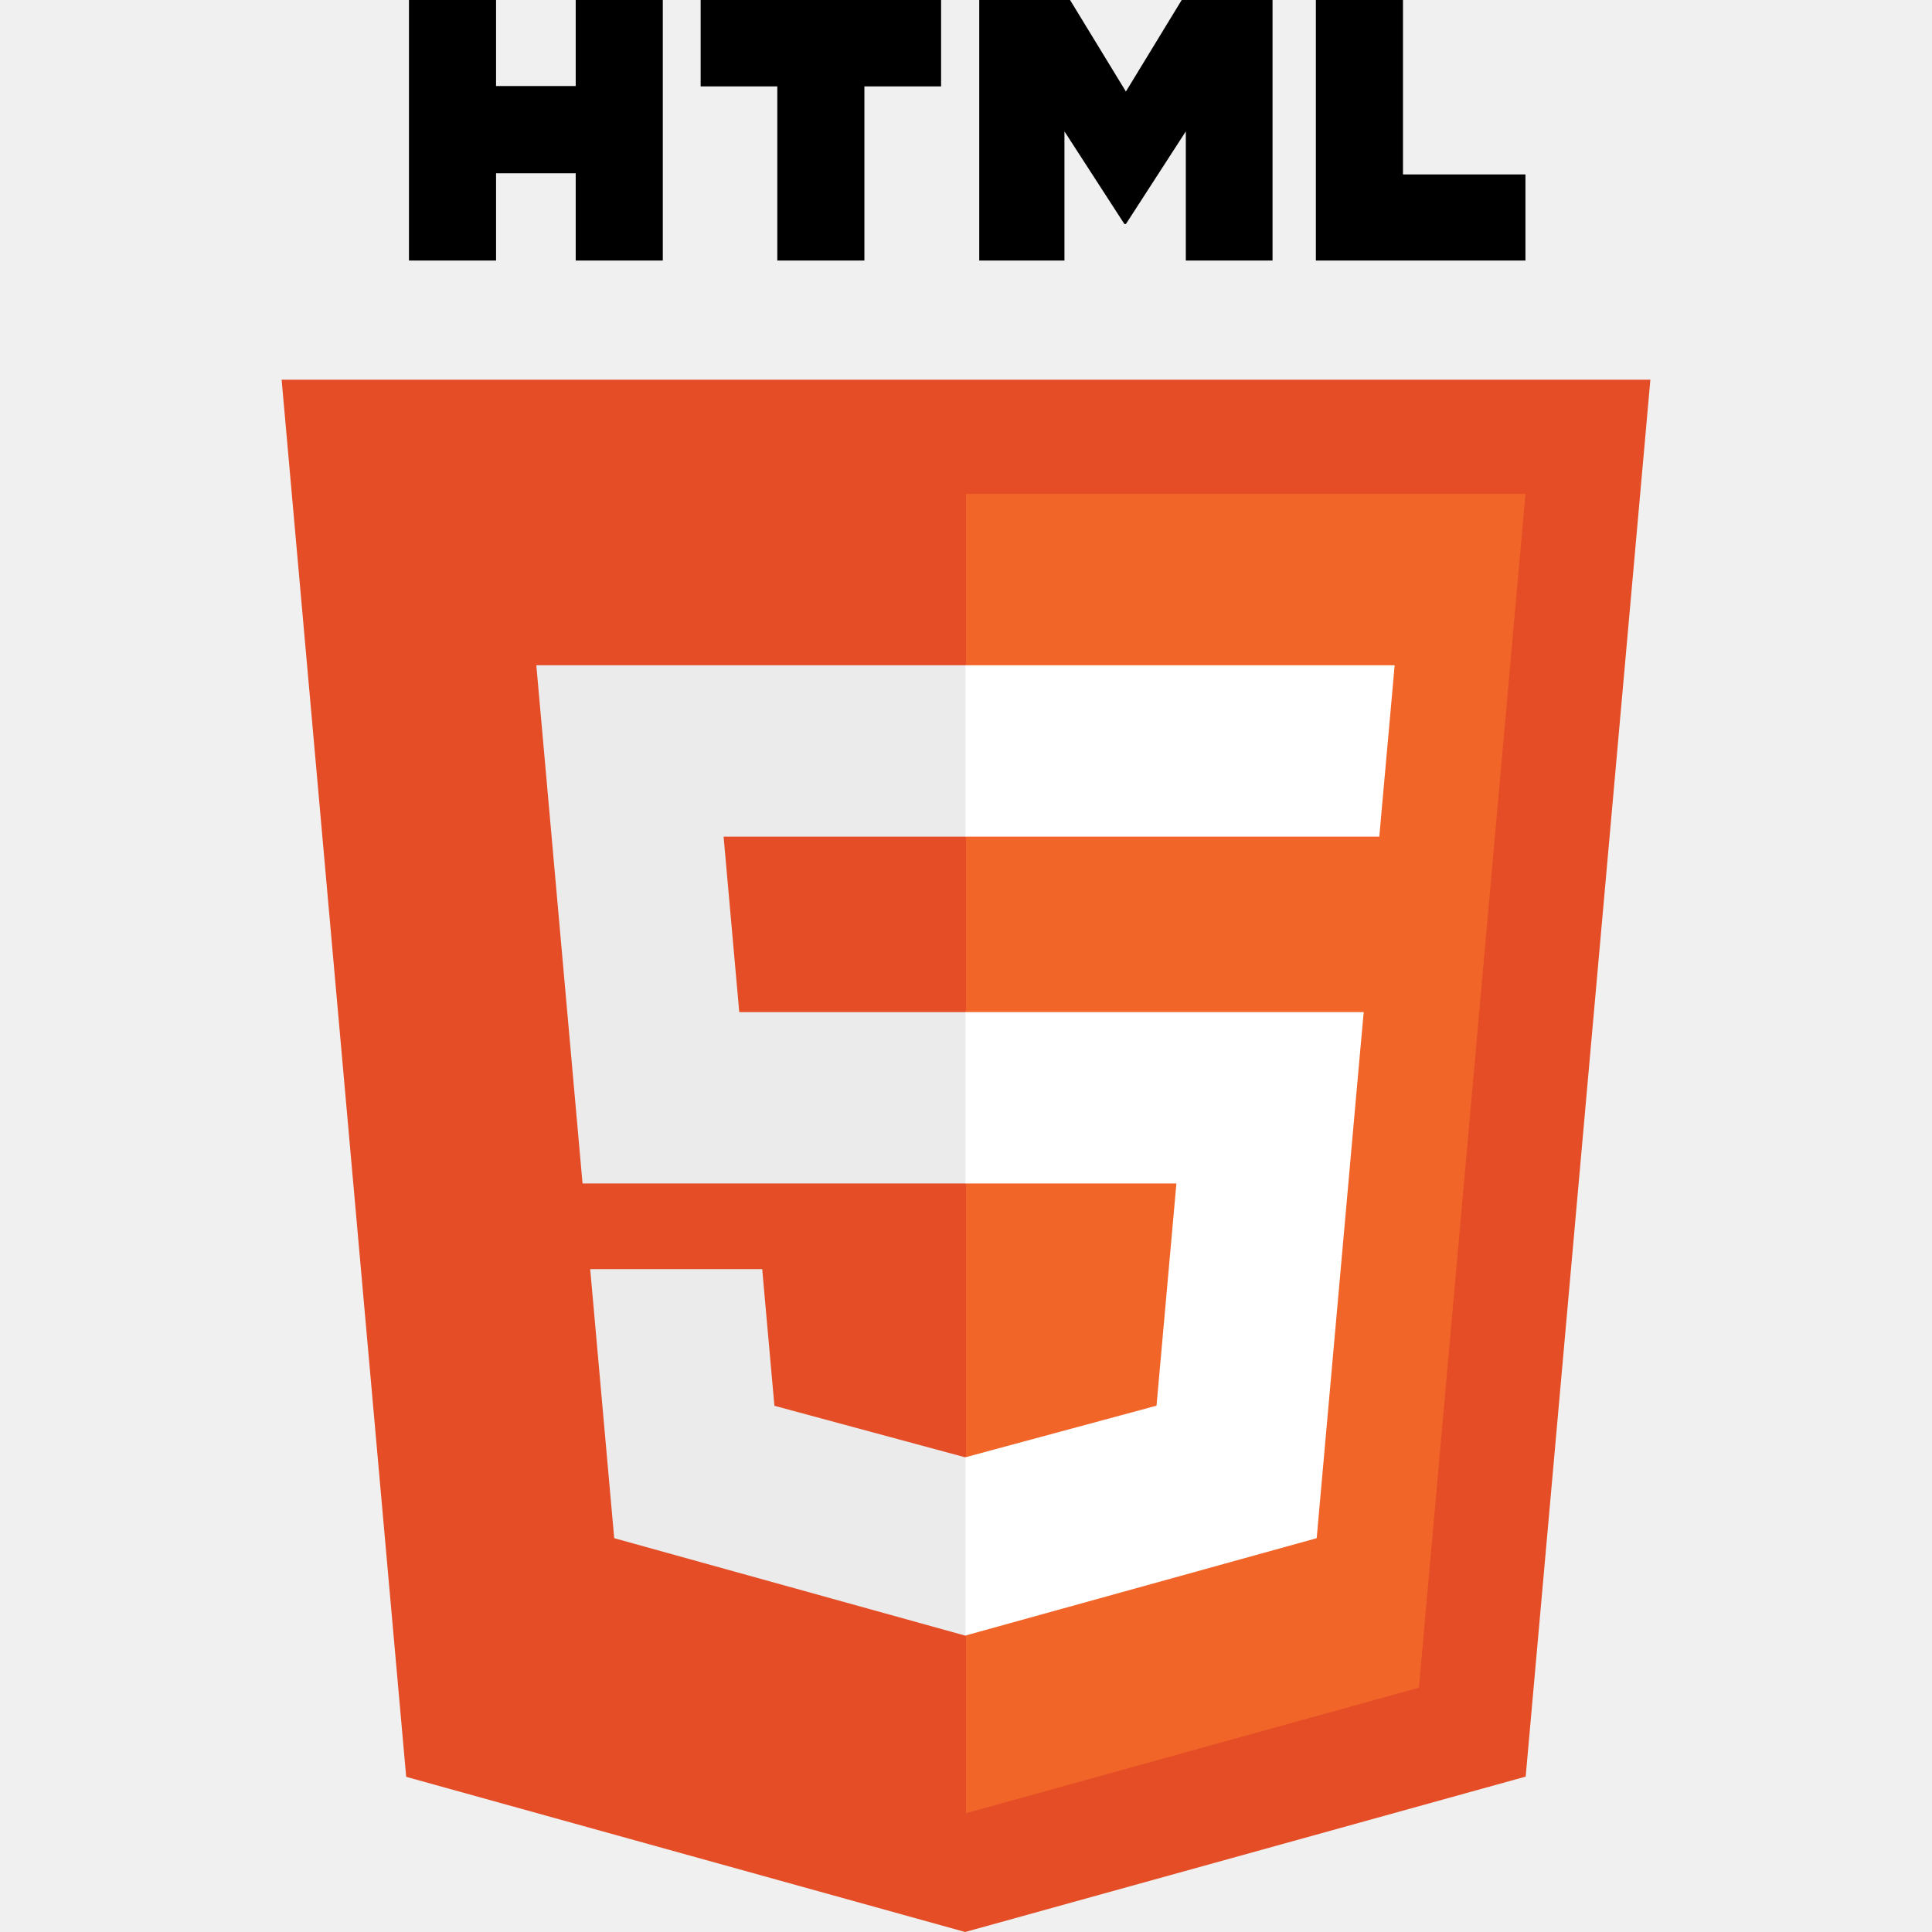
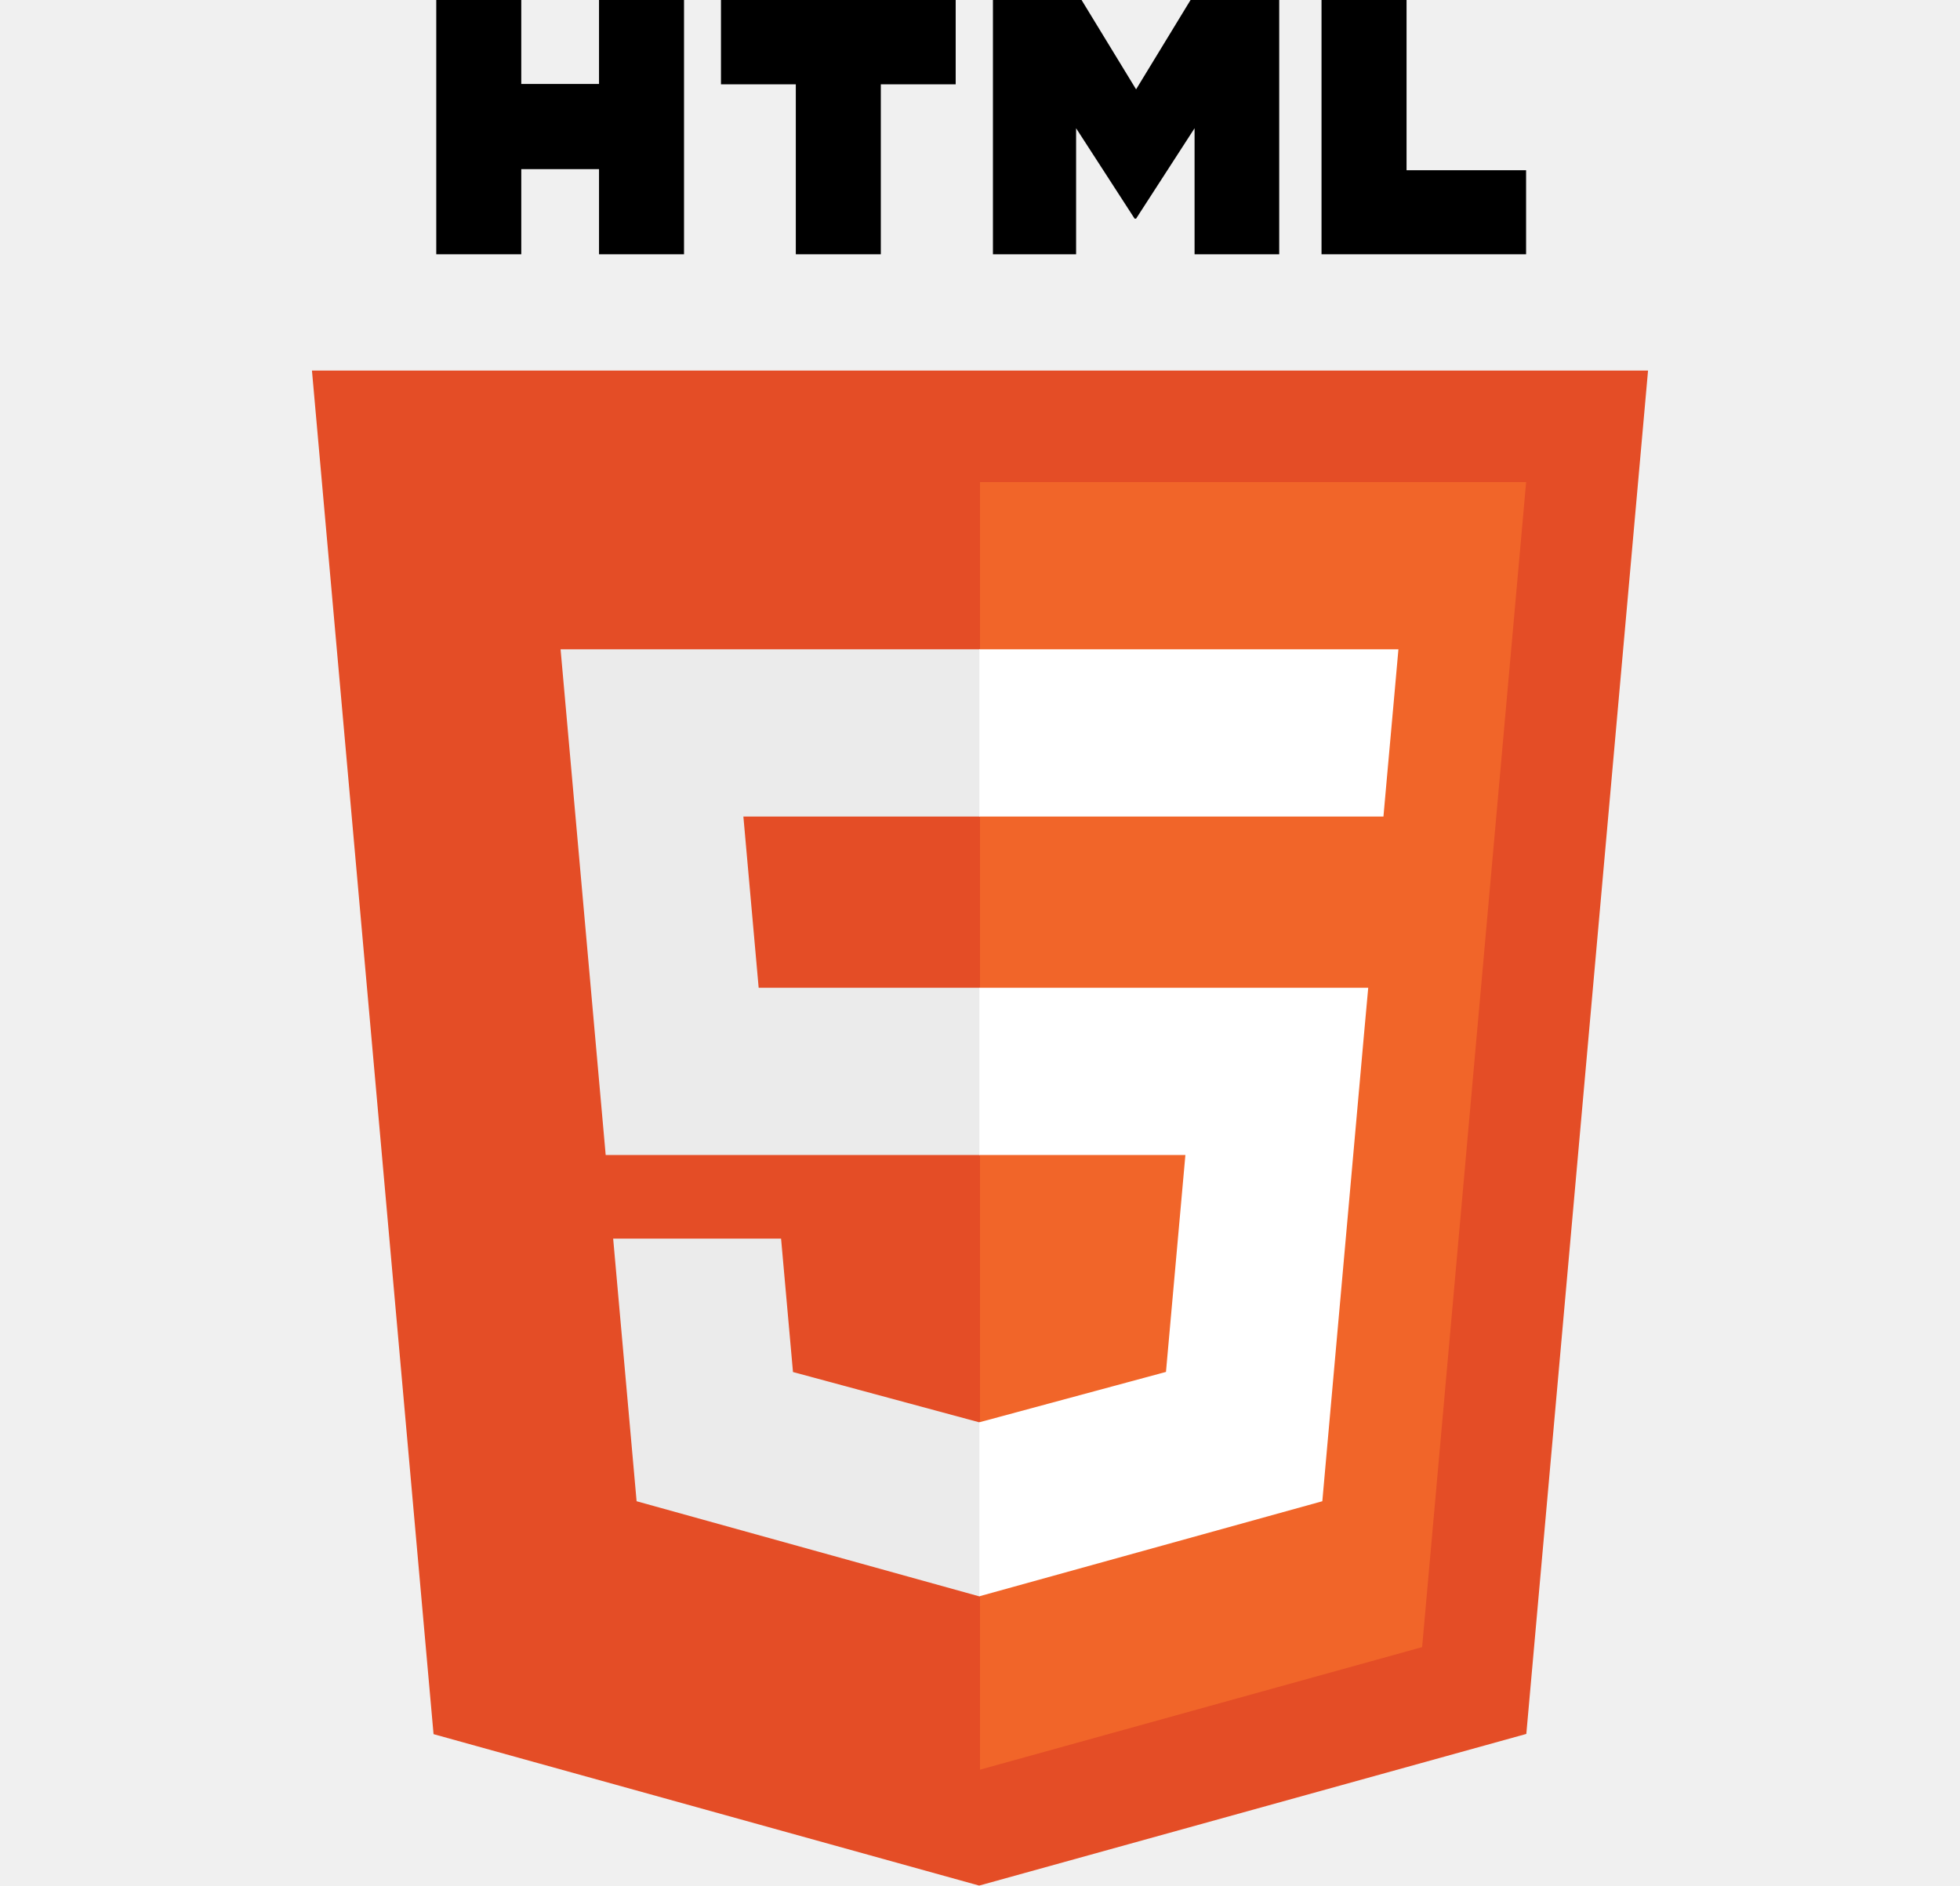
- <svg xmlns="http://www.w3.org/2000/svg" viewBox="0 0 512 512">
+ <svg xmlns="http://www.w3.org/2000/svg" viewBox="0 0 512 512" width="26.45mm" height="25.45mm">
  <polygon fill="#E44D26" points="107.644,470.877 74.633,100.62 437.367,100.62 404.321,470.819 255.778,512    " />
  <polygon fill="#F16529" points="256,480.523 376.03,447.246 404.27,130.894 256,130.894    " />
  <polygon fill="#EBEBEB" points="256,268.217 195.91,268.217 191.76,221.716 256,221.716 256,176.305 255.843,176.305 142.132,176.305 143.219,188.488 154.38,313.627 256,313.627" />
  <polygon fill="#EBEBEB" points="256,386.153 255.801,386.206 205.227,372.55 201.994,336.333 177.419,336.333 156.409,336.333 162.771,407.634 255.791,433.457 256,433.399" />
  <path d="M108.382,0h23.077v22.8h21.11V0h23.078v69.044H152.57v-23.12h-21.11v23.12h-23.077V0z" />
  <path d="M205.994,22.896h-20.316V0h63.72v22.896h-20.325v46.148h-23.078V22.896z" />
  <path d="M259.511,0h24.063l14.802,24.26L313.163,0h24.072v69.044h-22.982V34.822l-15.877,24.549h-0.397l-15.888-24.549v34.222h-22.58V0z" />
  <path d="M348.72,0h23.084v46.222h32.453v22.822H348.72V0z" />
  <polygon fill="#FFFFFF" points="255.843,268.217 255.843,313.627 311.761,313.627 306.49,372.521 255.843,386.191 255.843,433.435 348.937,407.634 349.62,399.962 360.291,280.411 361.399,268.217 349.162,268.217" />
  <polygon fill="#FFFFFF" points="255.843,176.305 255.843,204.509 255.843,221.605 255.843,221.716 365.385,221.716 365.385,221.716 365.531,221.716 366.442,211.509 368.511,188.488 369.597,176.305" />
</svg>
